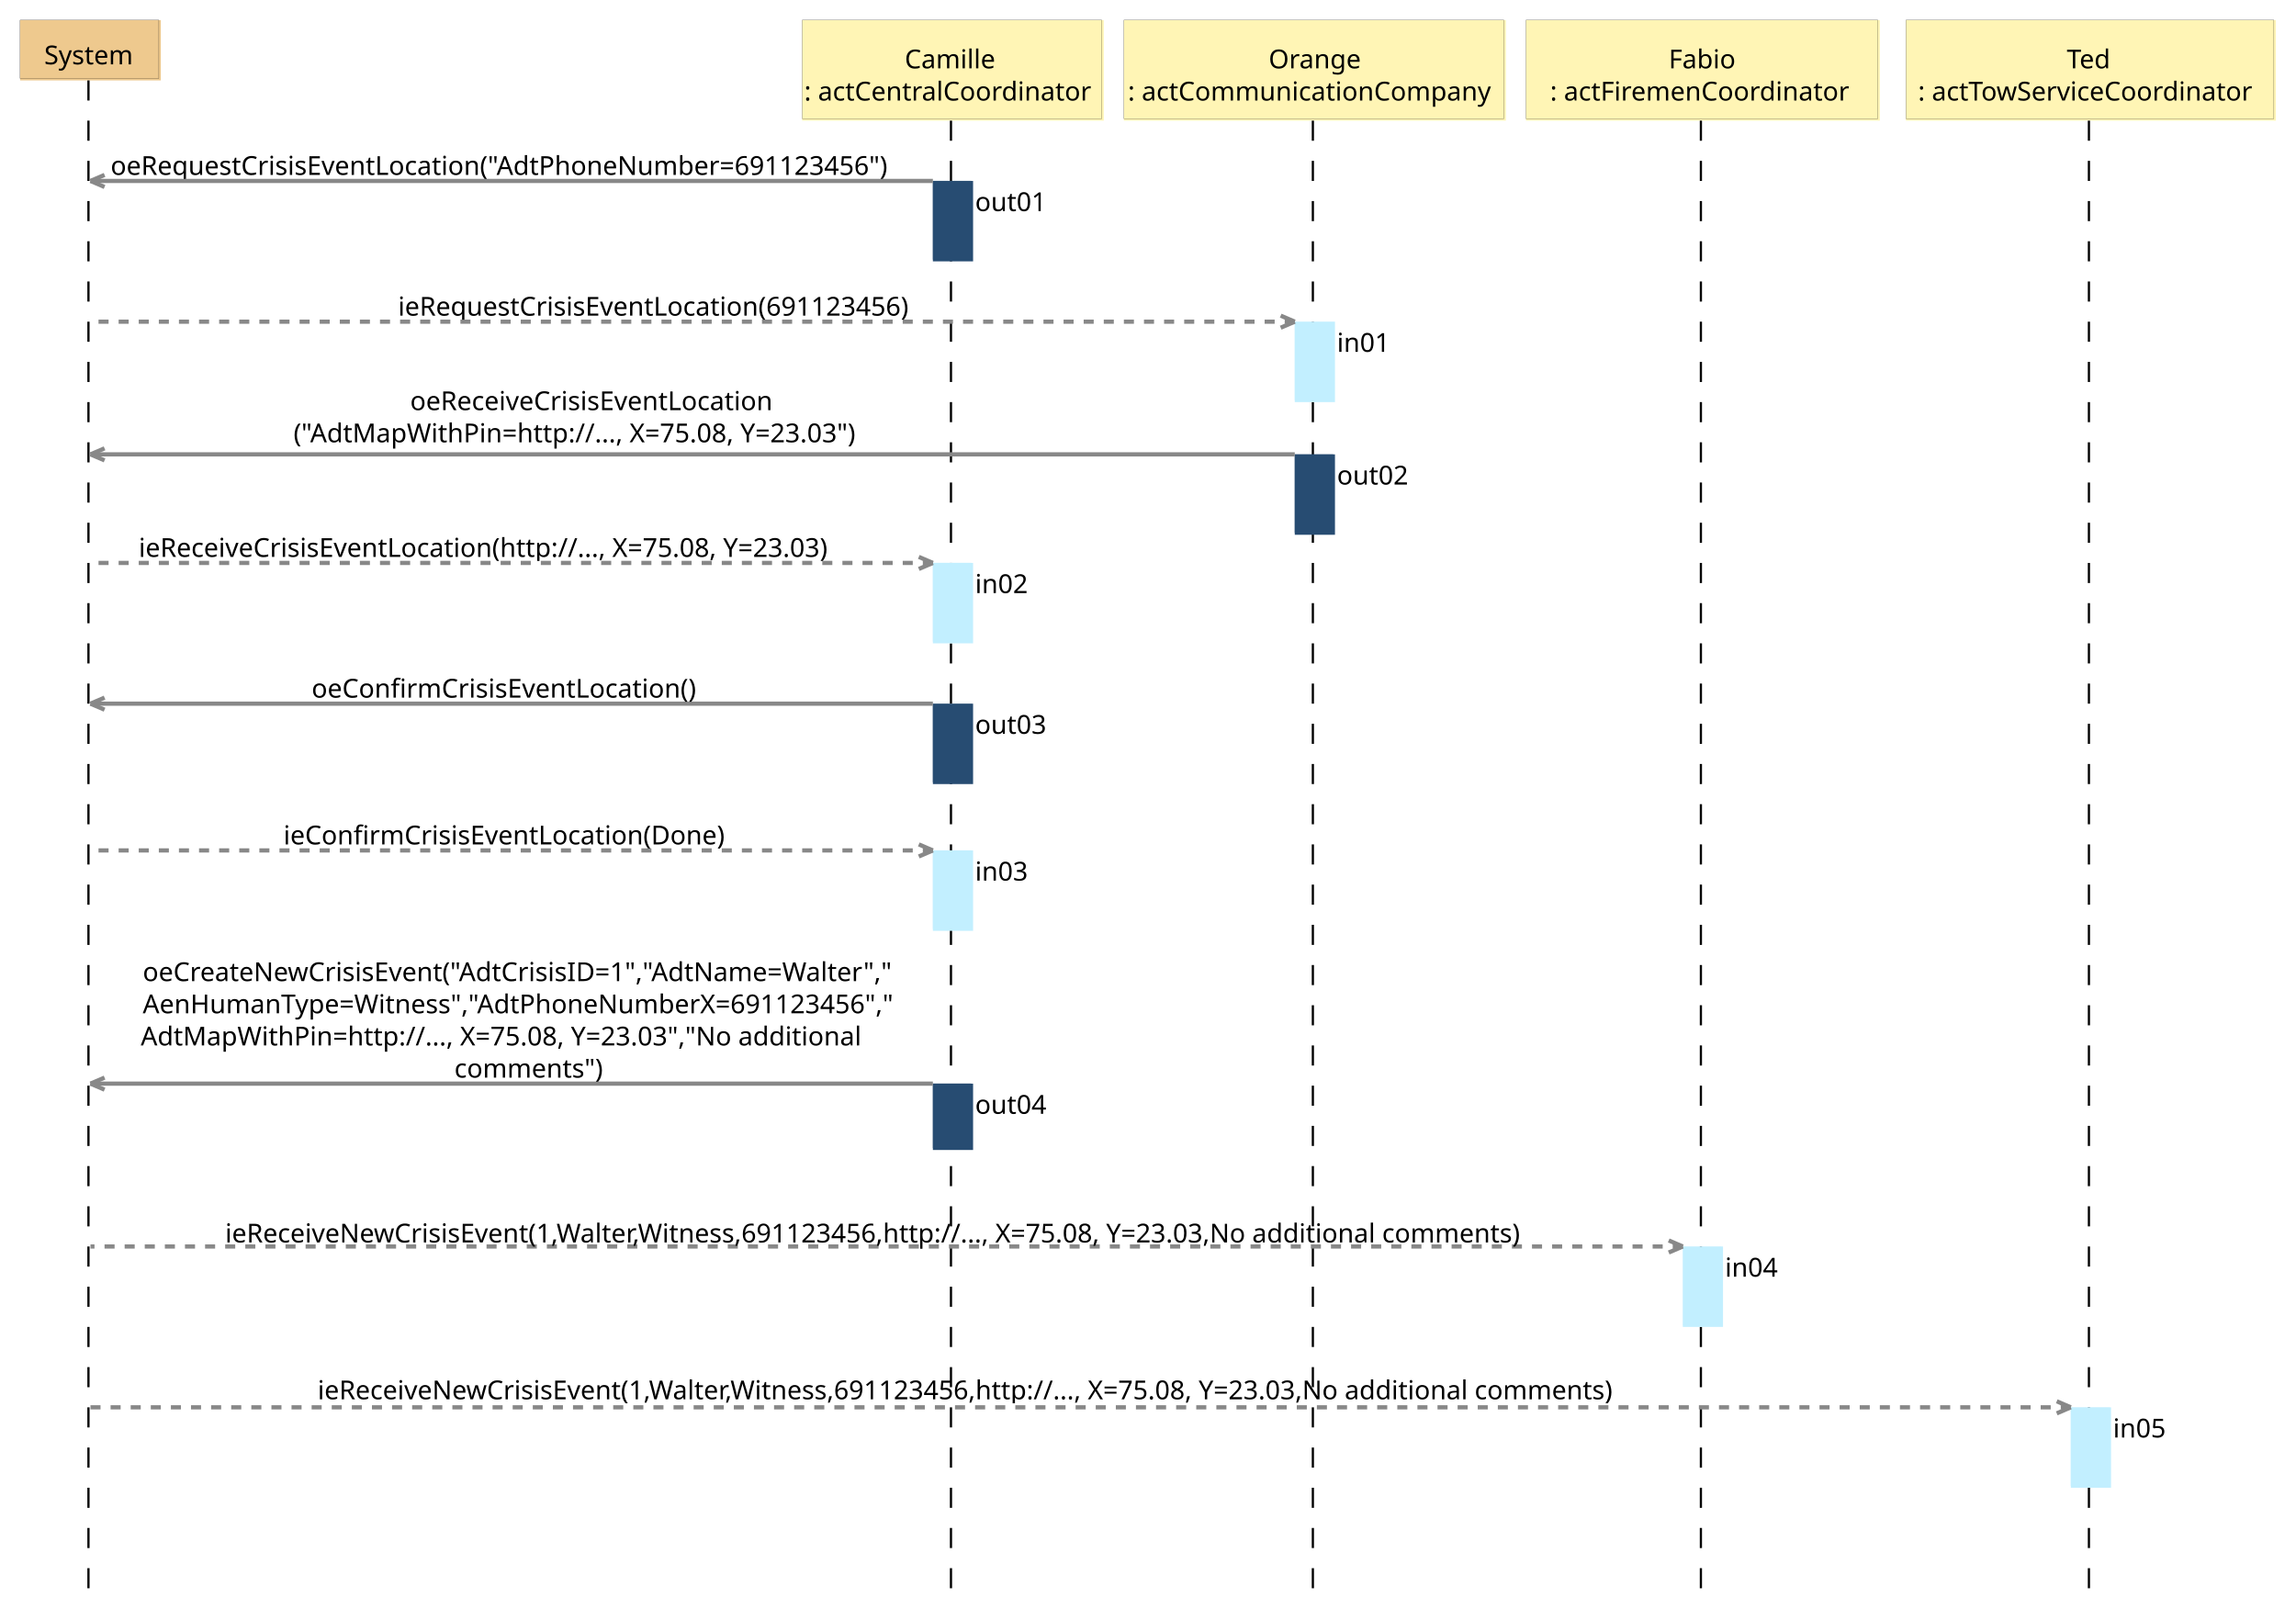
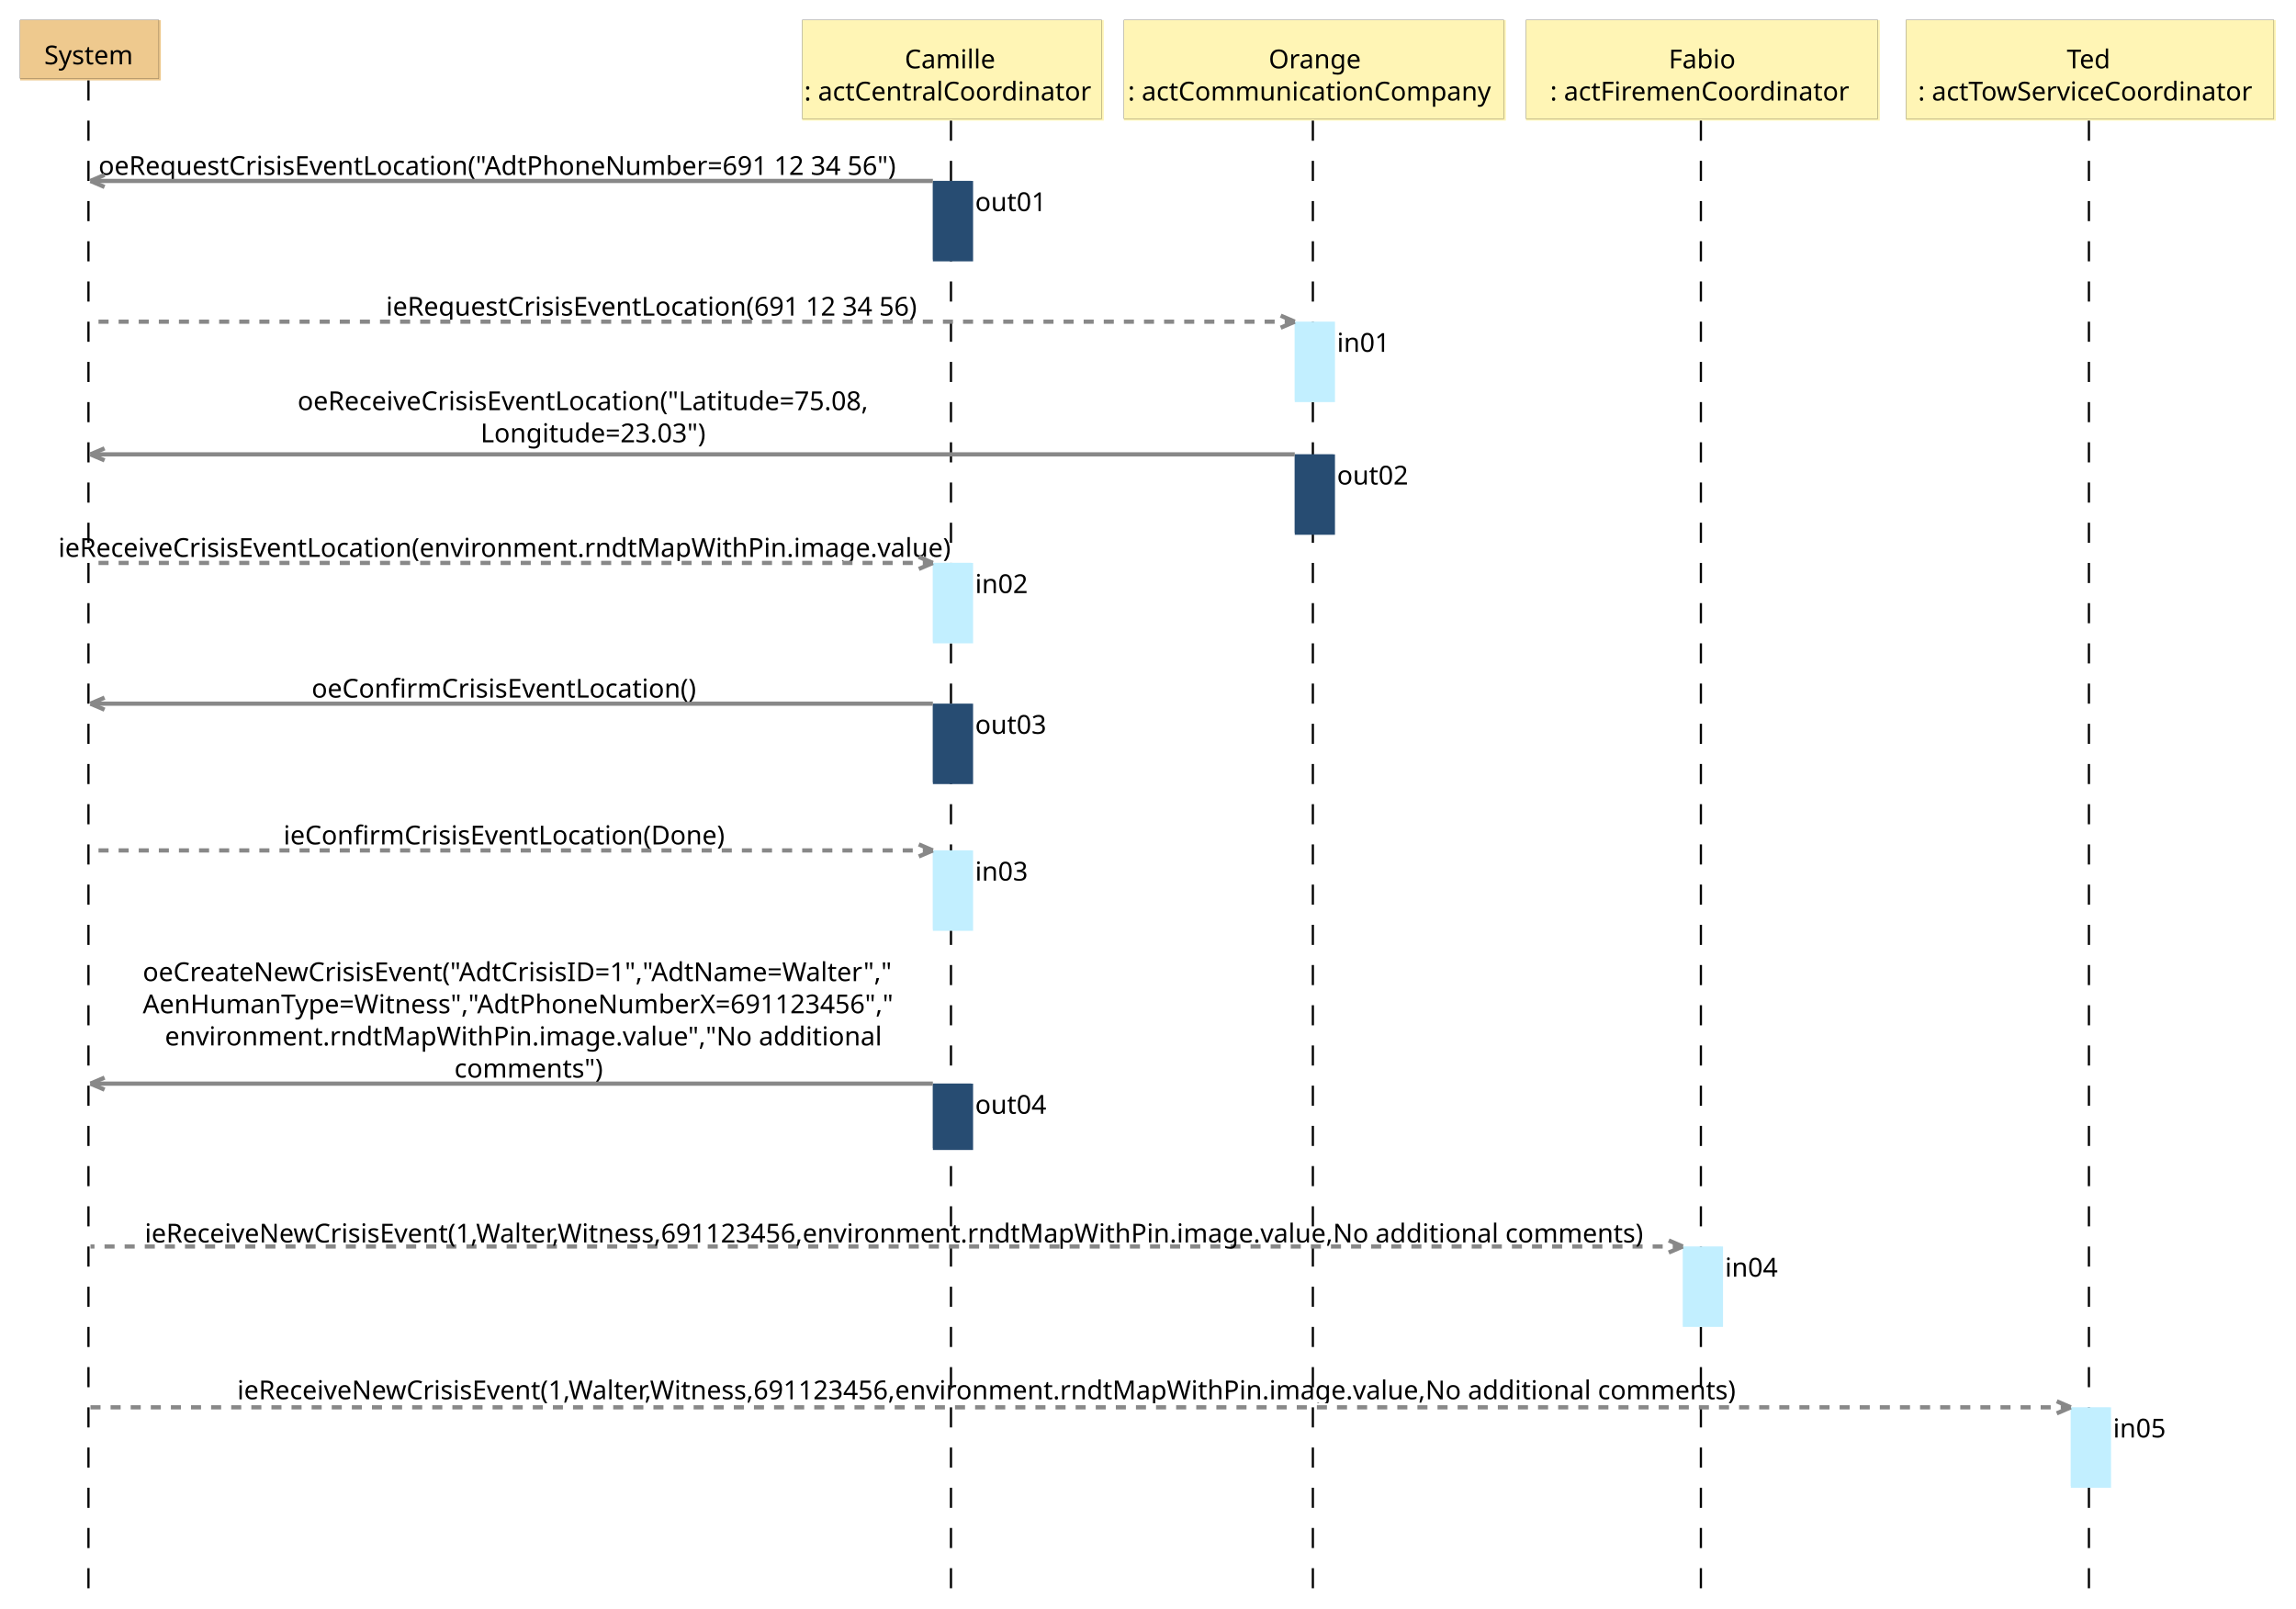
<svg xmlns="http://www.w3.org/2000/svg" stroke-dasharray="none" shape-rendering="auto" font-family="'Dialog'" width="1142" text-rendering="auto" fill-opacity="1" contentScriptType="text/ecmascript" color-interpolation="auto" color-rendering="auto" preserveAspectRatio="xMidYMid meet" font-size="12" viewBox="0 0 1142 800" fill="black" stroke="black" image-rendering="auto" stroke-miterlimit="10" zoomAndPan="magnify" version="1.0" stroke-linecap="square" stroke-linejoin="miter" contentStyleType="text/css" font-style="normal" height="800" stroke-width="1" stroke-dashoffset="0" font-weight="normal" stroke-opacity="1">
  <defs id="genericDefs" />
  <g>
    <defs id="defs1">
      <clipPath clipPathUnits="userSpaceOnUse" id="clipPath1">
        <path d="M9 9 L81 9 L81 41 L9 41 L9 9 Z" />
      </clipPath>
      <clipPath clipPathUnits="userSpaceOnUse" id="clipPath2">
        <path d="M9 9 L84 9 L84 41 L9 41 L9 9 Z" />
      </clipPath>
      <clipPath clipPathUnits="userSpaceOnUse" id="clipPath3">
        <path d="M39 39 L51 39 L51 791 L39 791 L39 39 Z" />
      </clipPath>
      <clipPath clipPathUnits="userSpaceOnUse" id="clipPath4">
        <path d="M398 9 L550 9 L550 61 L398 61 L398 9 Z" />
      </clipPath>
      <clipPath clipPathUnits="userSpaceOnUse" id="clipPath5">
        <path d="M398 9 L553 9 L553 61 L398 61 L398 9 Z" />
      </clipPath>
      <clipPath clipPathUnits="userSpaceOnUse" id="clipPath6">
        <path d="M468 59 L480 59 L480 791 L468 791 L468 59 Z" />
      </clipPath>
      <clipPath clipPathUnits="userSpaceOnUse" id="clipPath7">
        <path d="M463 89 L485 89 L485 131 L463 131 L463 89 Z" />
      </clipPath>
      <clipPath clipPathUnits="userSpaceOnUse" id="clipPath8">
        <path d="M484 89 L526 89 L526 107 L484 107 L484 89 Z" />
      </clipPath>
      <clipPath clipPathUnits="userSpaceOnUse" id="clipPath9">
        <path d="M463 349 L485 349 L485 391 L463 391 L463 349 Z" />
      </clipPath>
      <clipPath clipPathUnits="userSpaceOnUse" id="clipPath10">
        <path d="M484 349 L526 349 L526 367 L484 367 L484 349 Z" />
      </clipPath>
      <clipPath clipPathUnits="userSpaceOnUse" id="clipPath11">
        <path d="M463 538 L485 538 L485 573 L463 573 L463 538 Z" />
      </clipPath>
      <clipPath clipPathUnits="userSpaceOnUse" id="clipPath12">
        <path d="M484 538 L526 538 L526 556 L484 556 L484 538 Z" />
      </clipPath>
      <clipPath clipPathUnits="userSpaceOnUse" id="clipPath13">
        <path d="M463 279 L485 279 L485 321 L463 321 L463 279 Z" />
      </clipPath>
      <clipPath clipPathUnits="userSpaceOnUse" id="clipPath14">
        <path d="M484 279 L517 279 L517 297 L484 297 L484 279 Z" />
      </clipPath>
      <clipPath clipPathUnits="userSpaceOnUse" id="clipPath15">
        <path d="M463 422 L485 422 L485 464 L463 464 L463 422 Z" />
      </clipPath>
      <clipPath clipPathUnits="userSpaceOnUse" id="clipPath16">
        <path d="M484 422 L517 422 L517 440 L484 440 L484 422 Z" />
      </clipPath>
      <clipPath clipPathUnits="userSpaceOnUse" id="clipPath17">
        <path d="M558 9 L750 9 L750 61 L558 61 L558 9 Z" />
      </clipPath>
      <clipPath clipPathUnits="userSpaceOnUse" id="clipPath18">
        <path d="M558 9 L753 9 L753 61 L558 61 L558 9 Z" />
      </clipPath>
      <clipPath clipPathUnits="userSpaceOnUse" id="clipPath19">
        <path d="M648 59 L660 59 L660 791 L648 791 L648 59 Z" />
      </clipPath>
      <clipPath clipPathUnits="userSpaceOnUse" id="clipPath20">
        <path d="M643 225 L665 225 L665 267 L643 267 L643 225 Z" />
      </clipPath>
      <clipPath clipPathUnits="userSpaceOnUse" id="clipPath21">
        <path d="M664 225 L706 225 L706 243 L664 243 L664 225 Z" />
      </clipPath>
      <clipPath clipPathUnits="userSpaceOnUse" id="clipPath22">
        <path d="M643 159 L665 159 L665 201 L643 201 L643 159 Z" />
      </clipPath>
      <clipPath clipPathUnits="userSpaceOnUse" id="clipPath23">
        <path d="M664 159 L697 159 L697 177 L664 177 L664 159 Z" />
      </clipPath>
      <clipPath clipPathUnits="userSpaceOnUse" id="clipPath24">
        <path d="M758 9 L936 9 L936 61 L758 61 L758 9 Z" />
      </clipPath>
      <clipPath clipPathUnits="userSpaceOnUse" id="clipPath25">
        <path d="M758 9 L939 9 L939 61 L758 61 L758 9 Z" />
      </clipPath>
      <clipPath clipPathUnits="userSpaceOnUse" id="clipPath26">
        <path d="M841 59 L853 59 L853 791 L841 791 L841 59 Z" />
      </clipPath>
      <clipPath clipPathUnits="userSpaceOnUse" id="clipPath27">
        <path d="M836 619 L858 619 L858 661 L836 661 L836 619 Z" />
      </clipPath>
      <clipPath clipPathUnits="userSpaceOnUse" id="clipPath28">
        <path d="M857 619 L890 619 L890 637 L857 637 L857 619 Z" />
      </clipPath>
      <clipPath clipPathUnits="userSpaceOnUse" id="clipPath29">
        <path d="M947 9 L1133 9 L1133 61 L947 61 L947 9 Z" />
      </clipPath>
      <clipPath clipPathUnits="userSpaceOnUse" id="clipPath30">
        <path d="M947 9 L1136 9 L1136 61 L947 61 L947 9 Z" />
      </clipPath>
      <clipPath clipPathUnits="userSpaceOnUse" id="clipPath31">
        <path d="M1034 59 L1046 59 L1046 791 L1034 791 L1034 59 Z" />
      </clipPath>
      <clipPath clipPathUnits="userSpaceOnUse" id="clipPath32">
        <path d="M1029 699 L1051 699 L1051 741 L1029 741 L1029 699 Z" />
      </clipPath>
      <clipPath clipPathUnits="userSpaceOnUse" id="clipPath33">
        <path d="M1050 699 L1083 699 L1083 717 L1050 717 L1050 699 Z" />
      </clipPath>
      <clipPath clipPathUnits="userSpaceOnUse" id="clipPath34">
        <path d="M-1 -1 L1143 -1 L1143 801 L-1 801 L-1 -1 Z" />
      </clipPath>
      <clipPath clipPathUnits="userSpaceOnUse" id="clipPath35">
-         <path d="M54 71 L458 71 L458 89 L54 89 L54 71 Z" />
+         <path d="M48 71 L464 71 L464 89 L48 89 L48 71 Z" />
      </clipPath>
      <clipPath clipPathUnits="userSpaceOnUse" id="clipPath36">
        <path d="M43 85 L55 85 L55 96 L43 96 L43 85 Z" />
      </clipPath>
      <clipPath clipPathUnits="userSpaceOnUse" id="clipPath37">
        <path d="M139 181 L460 181 L460 229 L139 229 L139 181 Z" />
      </clipPath>
      <clipPath clipPathUnits="userSpaceOnUse" id="clipPath38">
        <path d="M43 221 L55 221 L55 232 L43 232 L43 221 Z" />
      </clipPath>
      <clipPath clipPathUnits="userSpaceOnUse" id="clipPath39">
        <path d="M154 331 L357 331 L357 349 L154 349 L154 331 Z" />
      </clipPath>
      <clipPath clipPathUnits="userSpaceOnUse" id="clipPath40">
        <path d="M43 345 L55 345 L55 356 L43 356 L43 345 Z" />
      </clipPath>
      <clipPath clipPathUnits="userSpaceOnUse" id="clipPath41">
        <path d="M55 454 L476 454 L476 556 L55 556 L55 454 Z" />
      </clipPath>
      <clipPath clipPathUnits="userSpaceOnUse" id="clipPath42">
        <path d="M43 534 L55 534 L55 545 L43 545 L43 534 Z" />
      </clipPath>
      <clipPath clipPathUnits="userSpaceOnUse" id="clipPath43">
-         <path d="M197 141 L467 141 L467 159 L197 159 L197 141 Z" />
+         <path d="M191 141 L473 141 L473 159 L191 159 L191 141 Z" />
      </clipPath>
      <clipPath clipPathUnits="userSpaceOnUse" id="clipPath44">
        <path d="M635 155 L647 155 L647 166 L635 166 L635 155 Z" />
      </clipPath>
      <clipPath clipPathUnits="userSpaceOnUse" id="clipPath45">
-         <path d="M68 261 L443 261 L443 279 L68 279 L68 261 Z" />
+         <path d="M28 261 L484 261 L484 279 L28 279 L28 261 Z" />
      </clipPath>
      <clipPath clipPathUnits="userSpaceOnUse" id="clipPath46">
        <path d="M455 275 L467 275 L467 286 L455 286 L455 275 Z" />
      </clipPath>
      <clipPath clipPathUnits="userSpaceOnUse" id="clipPath47">
        <path d="M140 404 L372 404 L372 422 L140 422 L140 404 Z" />
      </clipPath>
      <clipPath clipPathUnits="userSpaceOnUse" id="clipPath48">
        <path d="M455 418 L467 418 L467 429 L455 429 L455 418 Z" />
      </clipPath>
      <clipPath clipPathUnits="userSpaceOnUse" id="clipPath49">
        <path d="M62 598 L852 598 L852 625 L62 625 L62 598 Z" />
      </clipPath>
      <clipPath clipPathUnits="userSpaceOnUse" id="clipPath50">
        <path d="M828 615 L840 615 L840 626 L828 626 L828 615 Z" />
      </clipPath>
      <clipPath clipPathUnits="userSpaceOnUse" id="clipPath51">
-         <path d="M157 680 L848 680 L848 698 L157 698 L157 680 Z" />
+         <path d="M117 680 L889 680 L889 698 L117 698 L117 680 Z" />
      </clipPath>
      <clipPath clipPathUnits="userSpaceOnUse" id="clipPath52">
        <path d="M1021 695 L1033 695 L1033 706 L1021 706 L1021 695 Z" />
      </clipPath>
    </defs>
    <g font-size="13" fill="rgb(238,201,142)" font-family="'Lucida Sans Unicode'" stroke-linejoin="round" stroke="rgb(238,201,142)" stroke-width="0" stroke-miterlimit="0">
      <rect x="10" y="10" clip-path="url(#clipPath1)" width="70" height="30" stroke="none" />
    </g>
    <g stroke-width="0.1" font-size="13" font-family="'Lucida Sans Unicode'" stroke-linecap="butt">
      <rect x="10" y="10" clip-path="url(#clipPath1)" fill="none" width="69" height="29" />
      <text xml:space="preserve" x="22" y="32" clip-path="url(#clipPath2)" stroke="none">System</text>
      <line clip-path="url(#clipPath3)" fill="none" x1="44" x2="44" y1="40" y2="790" stroke-dasharray="10,10" stroke-width="1.1" />
    </g>
    <g stroke-linecap="butt" font-size="13" fill="rgb(255,245,181)" font-family="'Lucida Sans Unicode'" stroke-dasharray="10,10" stroke="rgb(255,245,181)" stroke-width="1.1">
      <rect x="399" y="10" clip-path="url(#clipPath4)" width="150" height="50" stroke="none" />
    </g>
    <g stroke-width="0.1" font-size="13" font-family="'Lucida Sans Unicode'" stroke-linecap="butt">
      <rect x="399" y="10" clip-path="url(#clipPath4)" fill="none" width="149" height="49" />
      <text xml:space="preserve" x="450" y="34" clip-path="url(#clipPath5)" stroke="none">Camille</text>
      <text xml:space="preserve" x="400" y="50" clip-path="url(#clipPath5)" stroke="none">: actCentralCoordinator</text>
      <line clip-path="url(#clipPath6)" fill="none" x1="473" x2="473" y1="60" y2="790" stroke-dasharray="10,10" stroke-width="1.1" />
    </g>
    <g stroke-linecap="butt" font-size="13" fill="rgb(39,76,114)" font-family="'Lucida Sans Unicode'" stroke-dasharray="10,10" stroke="rgb(39,76,114)" stroke-width="1.1">
      <rect x="464" y="90" clip-path="url(#clipPath7)" width="20" height="40" stroke="none" />
      <rect x="464" y="90" clip-path="url(#clipPath7)" fill="none" width="19" stroke-dasharray="none" height="39" stroke-width="0.1" />
    </g>
    <g stroke-width="0.1" font-size="13" font-family="'Lucida Sans Unicode'" stroke-linecap="butt">
      <text xml:space="preserve" x="485" y="105" clip-path="url(#clipPath8)" stroke="none">out01</text>
      <rect x="464" y="350" clip-path="url(#clipPath9)" fill="rgb(39,76,114)" width="20" height="40" stroke="none" />
      <rect x="464" y="350" clip-path="url(#clipPath9)" fill="none" width="19" height="39" stroke="rgb(39,76,114)" />
      <text xml:space="preserve" x="485" y="365" clip-path="url(#clipPath10)" stroke="none">out03</text>
      <rect x="464" y="539" clip-path="url(#clipPath11)" fill="rgb(39,76,114)" width="20" height="33" stroke="none" />
      <rect x="464" y="539" clip-path="url(#clipPath11)" fill="none" width="19" height="32" stroke="rgb(39,76,114)" />
      <text xml:space="preserve" x="485" y="554" clip-path="url(#clipPath12)" stroke="none">out04</text>
      <rect x="464" y="280" clip-path="url(#clipPath13)" fill="rgb(194,239,255)" width="20" height="40" stroke="none" />
      <rect x="464" y="280" clip-path="url(#clipPath13)" fill="none" width="19" height="39" stroke="rgb(194,239,255)" />
      <text xml:space="preserve" x="485" y="295" clip-path="url(#clipPath14)" stroke="none">in02</text>
      <rect x="464" y="423" clip-path="url(#clipPath15)" fill="rgb(194,239,255)" width="20" height="40" stroke="none" />
      <rect x="464" y="423" clip-path="url(#clipPath15)" fill="none" width="19" height="39" stroke="rgb(194,239,255)" />
      <text xml:space="preserve" x="485" y="438" clip-path="url(#clipPath16)" stroke="none">in03</text>
      <rect x="559" y="10" clip-path="url(#clipPath17)" fill="rgb(255,245,181)" width="190" height="50" stroke="none" />
      <rect x="559" y="10" clip-path="url(#clipPath17)" fill="none" width="189" height="49" />
      <text xml:space="preserve" x="631" y="34" clip-path="url(#clipPath18)" stroke="none">Orange</text>
      <text xml:space="preserve" x="561" y="50" clip-path="url(#clipPath18)" stroke="none">: actCommunicationCompany</text>
      <line clip-path="url(#clipPath19)" fill="none" x1="653" x2="653" y1="60" y2="790" stroke-dasharray="10,10" stroke-width="1.1" />
    </g>
    <g stroke-linecap="butt" font-size="13" fill="rgb(39,76,114)" font-family="'Lucida Sans Unicode'" stroke-dasharray="10,10" stroke="rgb(39,76,114)" stroke-width="1.1">
      <rect x="644" y="226" clip-path="url(#clipPath20)" width="20" height="40" stroke="none" />
      <rect x="644" y="226" clip-path="url(#clipPath20)" fill="none" width="19" stroke-dasharray="none" height="39" stroke-width="0.1" />
    </g>
    <g stroke-width="0.1" font-size="13" font-family="'Lucida Sans Unicode'" stroke-linecap="butt">
      <text xml:space="preserve" x="665" y="241" clip-path="url(#clipPath21)" stroke="none">out02</text>
      <rect x="644" y="160" clip-path="url(#clipPath22)" fill="rgb(194,239,255)" width="20" height="40" stroke="none" />
      <rect x="644" y="160" clip-path="url(#clipPath22)" fill="none" width="19" height="39" stroke="rgb(194,239,255)" />
      <text xml:space="preserve" x="665" y="175" clip-path="url(#clipPath23)" stroke="none">in01</text>
      <rect x="759" y="10" clip-path="url(#clipPath24)" fill="rgb(255,245,181)" width="176" height="50" stroke="none" />
      <rect x="759" y="10" clip-path="url(#clipPath24)" fill="none" width="175" height="49" />
      <text xml:space="preserve" x="830" y="34" clip-path="url(#clipPath25)" stroke="none">Fabio</text>
      <text xml:space="preserve" x="771" y="50" clip-path="url(#clipPath25)" stroke="none">: actFiremenCoordinator</text>
      <line clip-path="url(#clipPath26)" fill="none" x1="846" x2="846" y1="60" y2="790" stroke-dasharray="10,10" stroke-width="1.1" />
    </g>
    <g stroke-linecap="butt" font-size="13" fill="rgb(194,239,255)" font-family="'Lucida Sans Unicode'" stroke-dasharray="10,10" stroke="rgb(194,239,255)" stroke-width="1.1">
      <rect x="837" y="620" clip-path="url(#clipPath27)" width="20" height="40" stroke="none" />
      <rect x="837" y="620" clip-path="url(#clipPath27)" fill="none" width="19" stroke-dasharray="none" height="39" stroke-width="0.1" />
    </g>
    <g stroke-width="0.1" font-size="13" font-family="'Lucida Sans Unicode'" stroke-linecap="butt">
      <text xml:space="preserve" x="858" y="635" clip-path="url(#clipPath28)" stroke="none">in04</text>
      <rect x="948" y="10" clip-path="url(#clipPath29)" fill="rgb(255,245,181)" width="184" height="50" stroke="none" />
      <rect x="948" y="10" clip-path="url(#clipPath29)" fill="none" width="183" height="49" />
      <text xml:space="preserve" x="1028" y="34" clip-path="url(#clipPath30)" stroke="none">Ted</text>
      <text xml:space="preserve" x="954" y="50" clip-path="url(#clipPath30)" stroke="none">: actTowServiceCoordinator</text>
      <line clip-path="url(#clipPath31)" fill="none" x1="1039" x2="1039" y1="60" y2="790" stroke-dasharray="10,10" stroke-width="1.1" />
    </g>
    <g stroke-linecap="butt" font-size="13" fill="rgb(194,239,255)" font-family="'Lucida Sans Unicode'" stroke-dasharray="10,10" stroke="rgb(194,239,255)" stroke-width="1.1">
      <rect x="1030" y="700" clip-path="url(#clipPath32)" width="20" height="40" stroke="none" />
      <rect x="1030" y="700" clip-path="url(#clipPath32)" fill="none" width="19" stroke-dasharray="none" height="39" stroke-width="0.1" />
    </g>
    <g stroke-width="0.1" font-size="13" font-family="'Lucida Sans Unicode'" stroke-linecap="butt">
      <text xml:space="preserve" x="1051" y="715" clip-path="url(#clipPath33)" stroke="none">in05</text>
      <line clip-path="url(#clipPath34)" fill="none" x1="464" x2="45" y1="90" y2="90" stroke="rgb(136,136,136)" stroke-width="2.1" />
-       <text x="55" y="87" clip-path="url(#clipPath35)" stroke="none" stroke-width="2.1" xml:space="preserve">oeRequestCrisisEventLocation("AdtPhoneNumber=691123456")</text>
+       <text x="49" y="87" clip-path="url(#clipPath35)" stroke="none" stroke-width="2.1" xml:space="preserve">oeRequestCrisisEventLocation("AdtPhoneNumber=691 12 34 56")</text>
      <line clip-path="url(#clipPath36)" fill="none" x1="52" x2="45" y1="87" y2="90" stroke="rgb(136,136,136)" stroke-width="2.1" />
      <line clip-path="url(#clipPath36)" fill="none" x1="45" x2="52" y1="90" y2="93" stroke="rgb(136,136,136)" stroke-width="2.1" />
      <line clip-path="url(#clipPath34)" fill="none" x1="644" x2="45" y1="226" y2="226" stroke="rgb(136,136,136)" stroke-width="2.1" />
-       <text x="204" y="204" clip-path="url(#clipPath37)" stroke="none" stroke-width="2.1" xml:space="preserve">oeReceiveCrisisEventLocation</text>
-       <text x="146" y="220" clip-path="url(#clipPath37)" stroke="none" stroke-width="2.1" xml:space="preserve">("AdtMapWithPin=http://..., X=75.08, Y=23.03")</text>
+       <text x="148" y="204" clip-path="url(#clipPath37)" stroke="none" stroke-width="2.1" xml:space="preserve">oeReceiveCrisisEventLocation("Latitude=75.08, </text>
+       <text x="239" y="220" clip-path="url(#clipPath37)" stroke="none" stroke-width="2.1" xml:space="preserve">Longitude=23.03")</text>
      <line clip-path="url(#clipPath38)" fill="none" x1="52" x2="45" y1="223" y2="226" stroke="rgb(136,136,136)" stroke-width="2.1" />
      <line clip-path="url(#clipPath38)" fill="none" x1="45" x2="52" y1="226" y2="229" stroke="rgb(136,136,136)" stroke-width="2.1" />
      <line clip-path="url(#clipPath34)" fill="none" x1="464" x2="45" y1="350" y2="350" stroke="rgb(136,136,136)" stroke-width="2.1" />
      <text x="155" y="347" clip-path="url(#clipPath39)" stroke="none" stroke-width="2.1" xml:space="preserve">oeConfirmCrisisEventLocation()</text>
      <line clip-path="url(#clipPath40)" fill="none" x1="52" x2="45" y1="347" y2="350" stroke="rgb(136,136,136)" stroke-width="2.1" />
      <line clip-path="url(#clipPath40)" fill="none" x1="45" x2="52" y1="350" y2="353" stroke="rgb(136,136,136)" stroke-width="2.1" />
      <line clip-path="url(#clipPath34)" fill="none" x1="464" x2="45" y1="539" y2="539" stroke="rgb(136,136,136)" stroke-width="2.1" />
      <text x="71" y="488" clip-path="url(#clipPath41)" stroke="none" stroke-width="2.1" xml:space="preserve">oeCreateNewCrisisEvent("AdtCrisisID=1","AdtName=Walter","</text>
      <text x="71" y="504" clip-path="url(#clipPath41)" stroke="none" stroke-width="2.1" xml:space="preserve">AenHumanType=Witness","AdtPhoneNumberX=691123456","</text>
-       <text x="70" y="520" clip-path="url(#clipPath41)" stroke="none" stroke-width="2.1" xml:space="preserve">AdtMapWithPin=http://..., X=75.08, Y=23.03","No additional </text>
+       <text x="82" y="520" clip-path="url(#clipPath41)" stroke="none" stroke-width="2.1" xml:space="preserve">environment.rndtMapWithPin.image.value","No additional </text>
      <text x="226" y="536" clip-path="url(#clipPath41)" stroke="none" stroke-width="2.1" xml:space="preserve">comments")</text>
      <line clip-path="url(#clipPath42)" fill="none" x1="52" x2="45" y1="536" y2="539" stroke="rgb(136,136,136)" stroke-width="2.1" />
      <line clip-path="url(#clipPath42)" fill="none" x1="45" x2="52" y1="539" y2="542" stroke="rgb(136,136,136)" stroke-width="2.1" />
    </g>
    <g stroke-linecap="butt" font-size="13" fill="rgb(136,136,136)" font-family="'Lucida Sans Unicode'" stroke-dasharray="5,5" stroke="rgb(136,136,136)" stroke-width="2.1">
      <line clip-path="url(#clipPath34)" fill="none" x1="644" x2="45" y1="160" y2="160" />
-       <text x="198" y="157" clip-path="url(#clipPath43)" fill="black" stroke="none" xml:space="preserve">ieRequestCrisisEventLocation(691123456)</text>
+       <text x="192" y="157" clip-path="url(#clipPath43)" fill="black" stroke="none" xml:space="preserve">ieRequestCrisisEventLocation(691 12 34 56)</text>
      <line clip-path="url(#clipPath44)" fill="none" x1="637" x2="644" y1="163" y2="160" stroke-dasharray="none" />
      <line clip-path="url(#clipPath44)" fill="none" x1="644" x2="637" y1="160" y2="157" stroke-dasharray="none" />
      <line clip-path="url(#clipPath34)" fill="none" x1="464" x2="45" y1="280" y2="280" />
-       <text x="69" y="277" clip-path="url(#clipPath45)" fill="black" stroke="none" xml:space="preserve">ieReceiveCrisisEventLocation(http://..., X=75.08, Y=23.03)</text>
+       <text x="29" y="277" clip-path="url(#clipPath45)" fill="black" stroke="none" xml:space="preserve">ieReceiveCrisisEventLocation(environment.rndtMapWithPin.image.value)</text>
      <line clip-path="url(#clipPath46)" fill="none" x1="457" x2="464" y1="283" y2="280" stroke-dasharray="none" />
      <line clip-path="url(#clipPath46)" fill="none" x1="464" x2="457" y1="280" y2="277" stroke-dasharray="none" />
      <line clip-path="url(#clipPath34)" fill="none" x1="464" x2="45" y1="423" y2="423" />
      <text x="141" y="420" clip-path="url(#clipPath47)" fill="black" stroke="none" xml:space="preserve">ieConfirmCrisisEventLocation(Done)</text>
      <line clip-path="url(#clipPath48)" fill="none" x1="457" x2="464" y1="426" y2="423" stroke-dasharray="none" />
      <line clip-path="url(#clipPath48)" fill="none" x1="464" x2="457" y1="423" y2="420" stroke-dasharray="none" />
      <line clip-path="url(#clipPath34)" fill="none" x1="837" x2="45" y1="620" y2="620" />
-       <text x="112" y="618" clip-path="url(#clipPath49)" fill="black" stroke="none" xml:space="preserve">ieReceiveNewCrisisEvent(1,Walter,Witness,691123456,http://..., X=75.08, Y=23.03,No additional comments)</text>
+       <text x="72" y="618" clip-path="url(#clipPath49)" fill="black" stroke="none" xml:space="preserve">ieReceiveNewCrisisEvent(1,Walter,Witness,691123456,environment.rndtMapWithPin.image.value,No additional comments)</text>
      <line clip-path="url(#clipPath50)" fill="none" x1="830" x2="837" y1="623" y2="620" stroke-dasharray="none" />
      <line clip-path="url(#clipPath50)" fill="none" x1="837" x2="830" y1="620" y2="617" stroke-dasharray="none" />
      <line clip-path="url(#clipPath34)" fill="none" x1="1030" x2="45" y1="700" y2="700" />
-       <text x="158" y="696" clip-path="url(#clipPath51)" fill="black" stroke="none" xml:space="preserve">ieReceiveNewCrisisEvent(1,Walter,Witness,691123456,http://..., X=75.08, Y=23.03,No additional comments)</text>
+       <text x="118" y="696" clip-path="url(#clipPath51)" fill="black" stroke="none" xml:space="preserve">ieReceiveNewCrisisEvent(1,Walter,Witness,691123456,environment.rndtMapWithPin.image.value,No additional comments)</text>
      <line clip-path="url(#clipPath52)" fill="none" x1="1023" x2="1030" y1="703" y2="700" stroke-dasharray="none" />
      <line clip-path="url(#clipPath52)" fill="none" x1="1030" x2="1023" y1="700" y2="697" stroke-dasharray="none" />
    </g>
  </g>
</svg>
